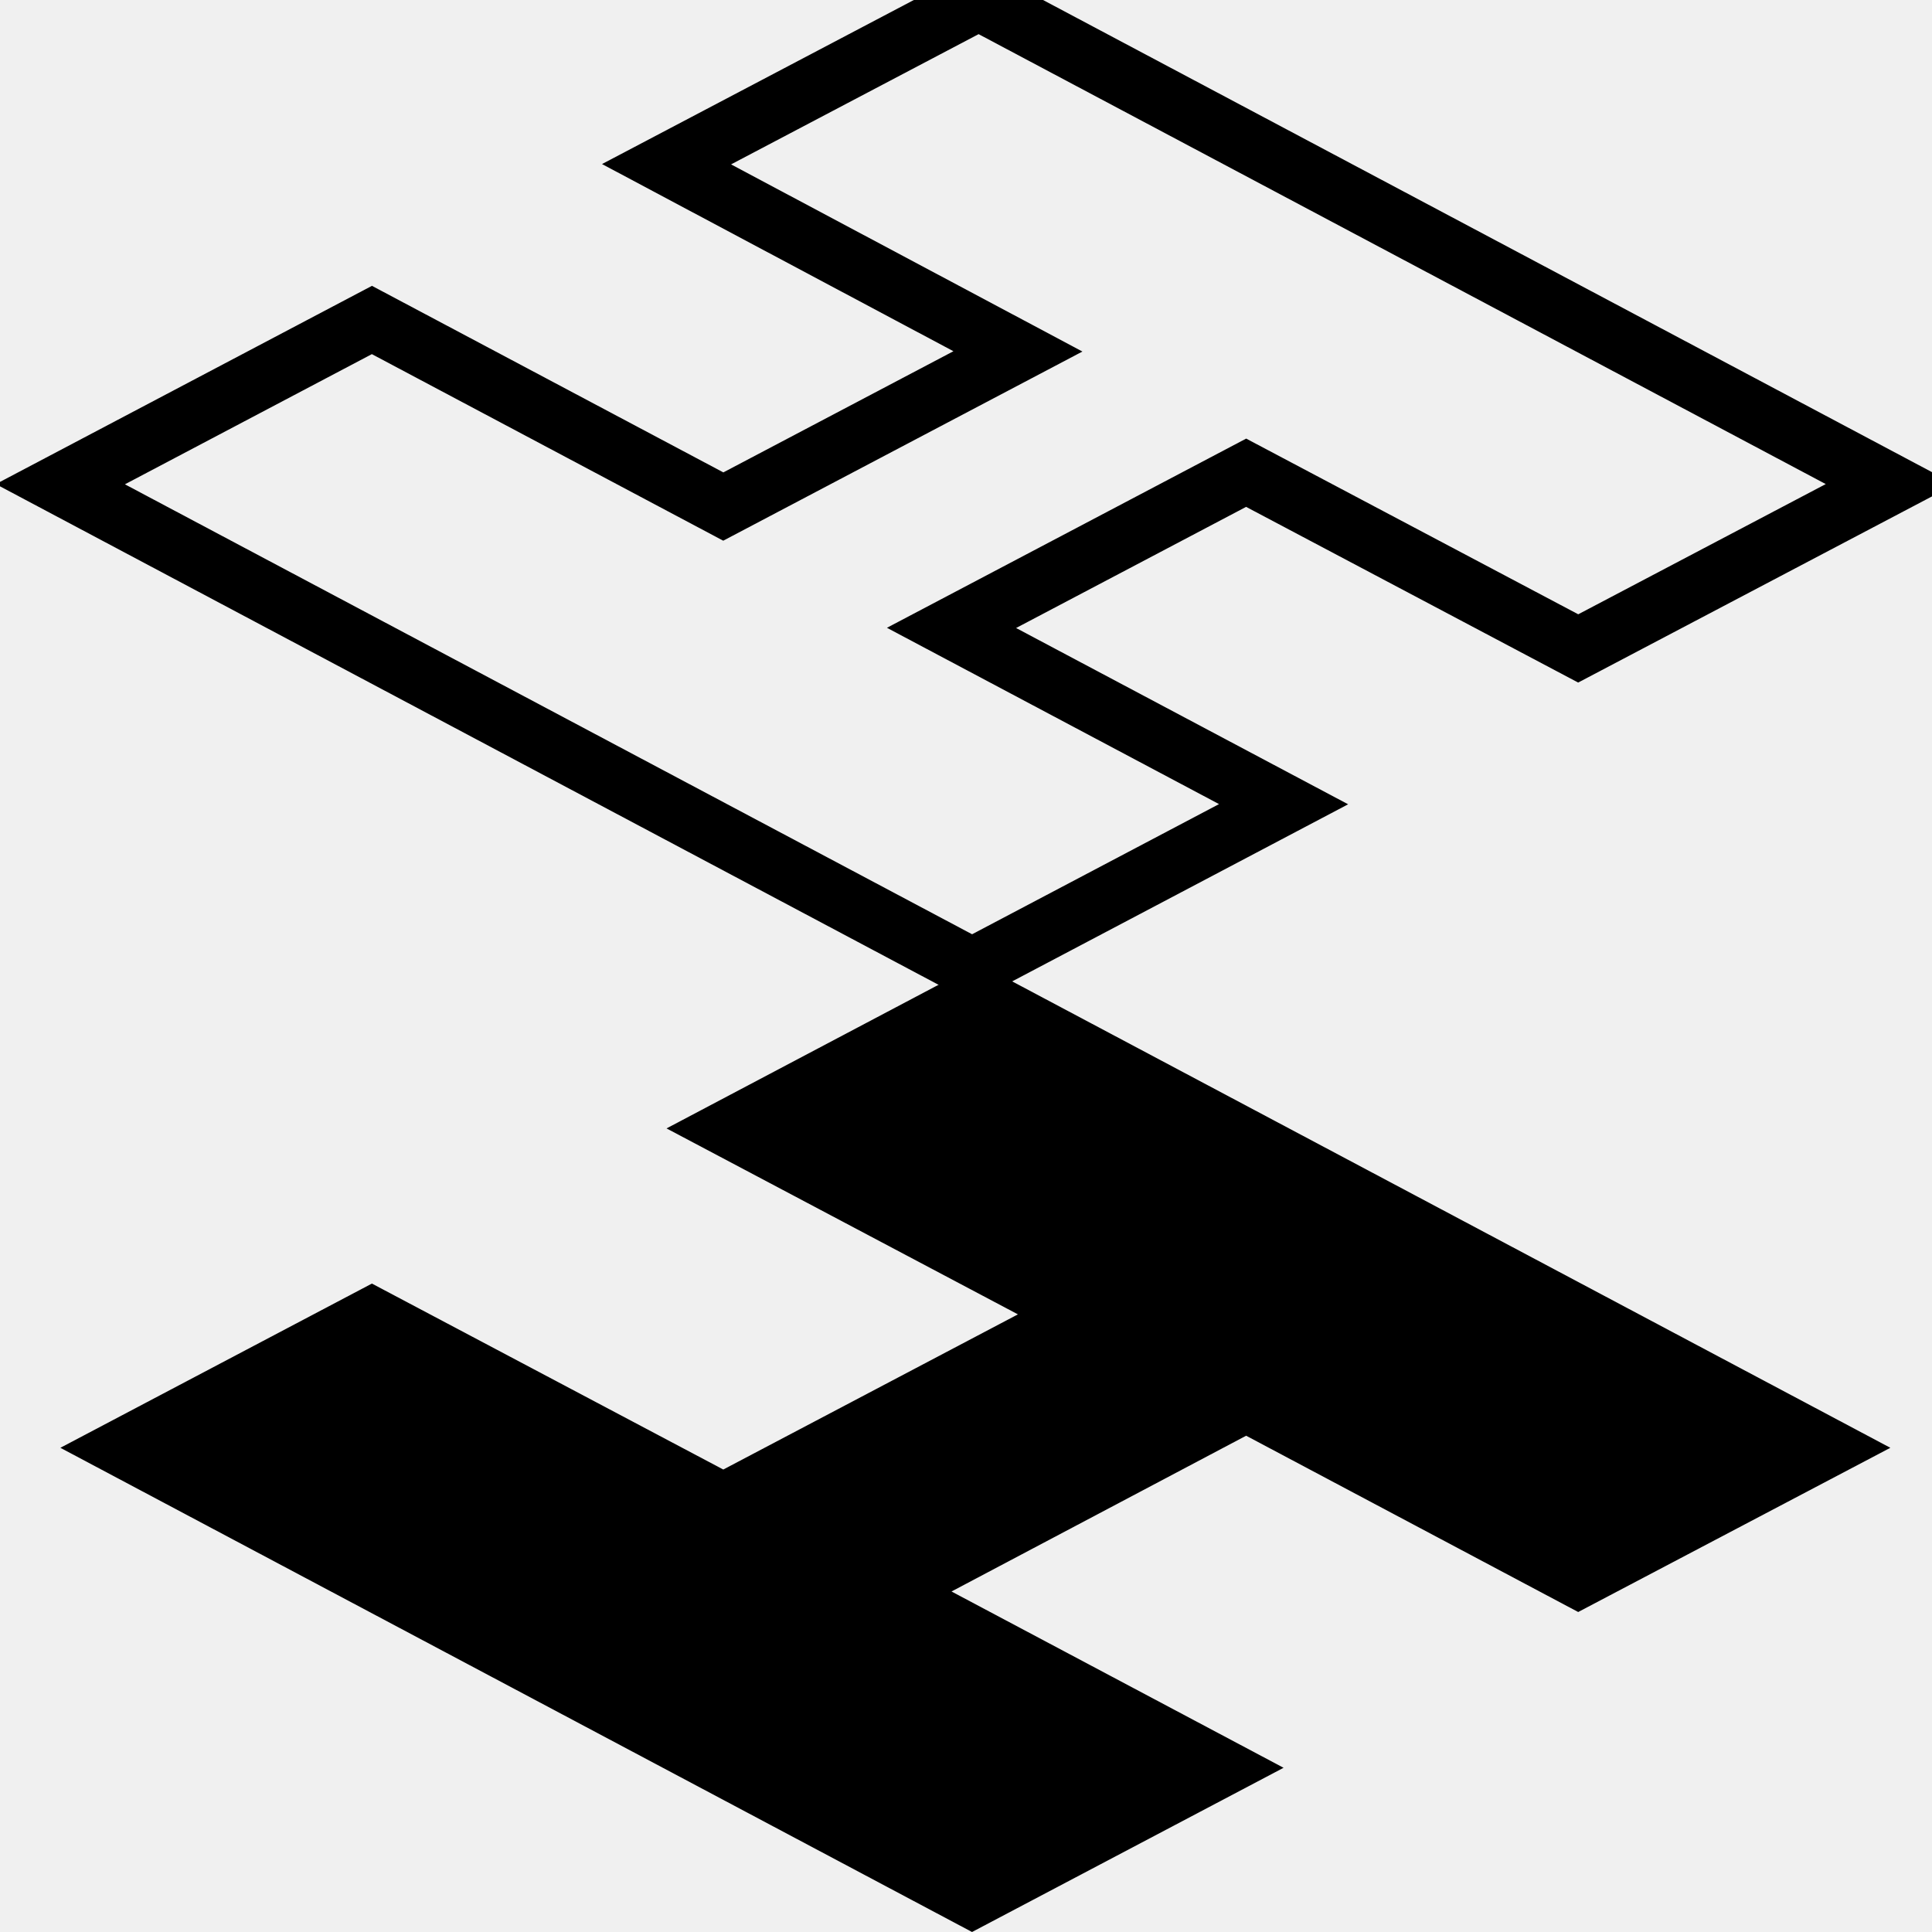
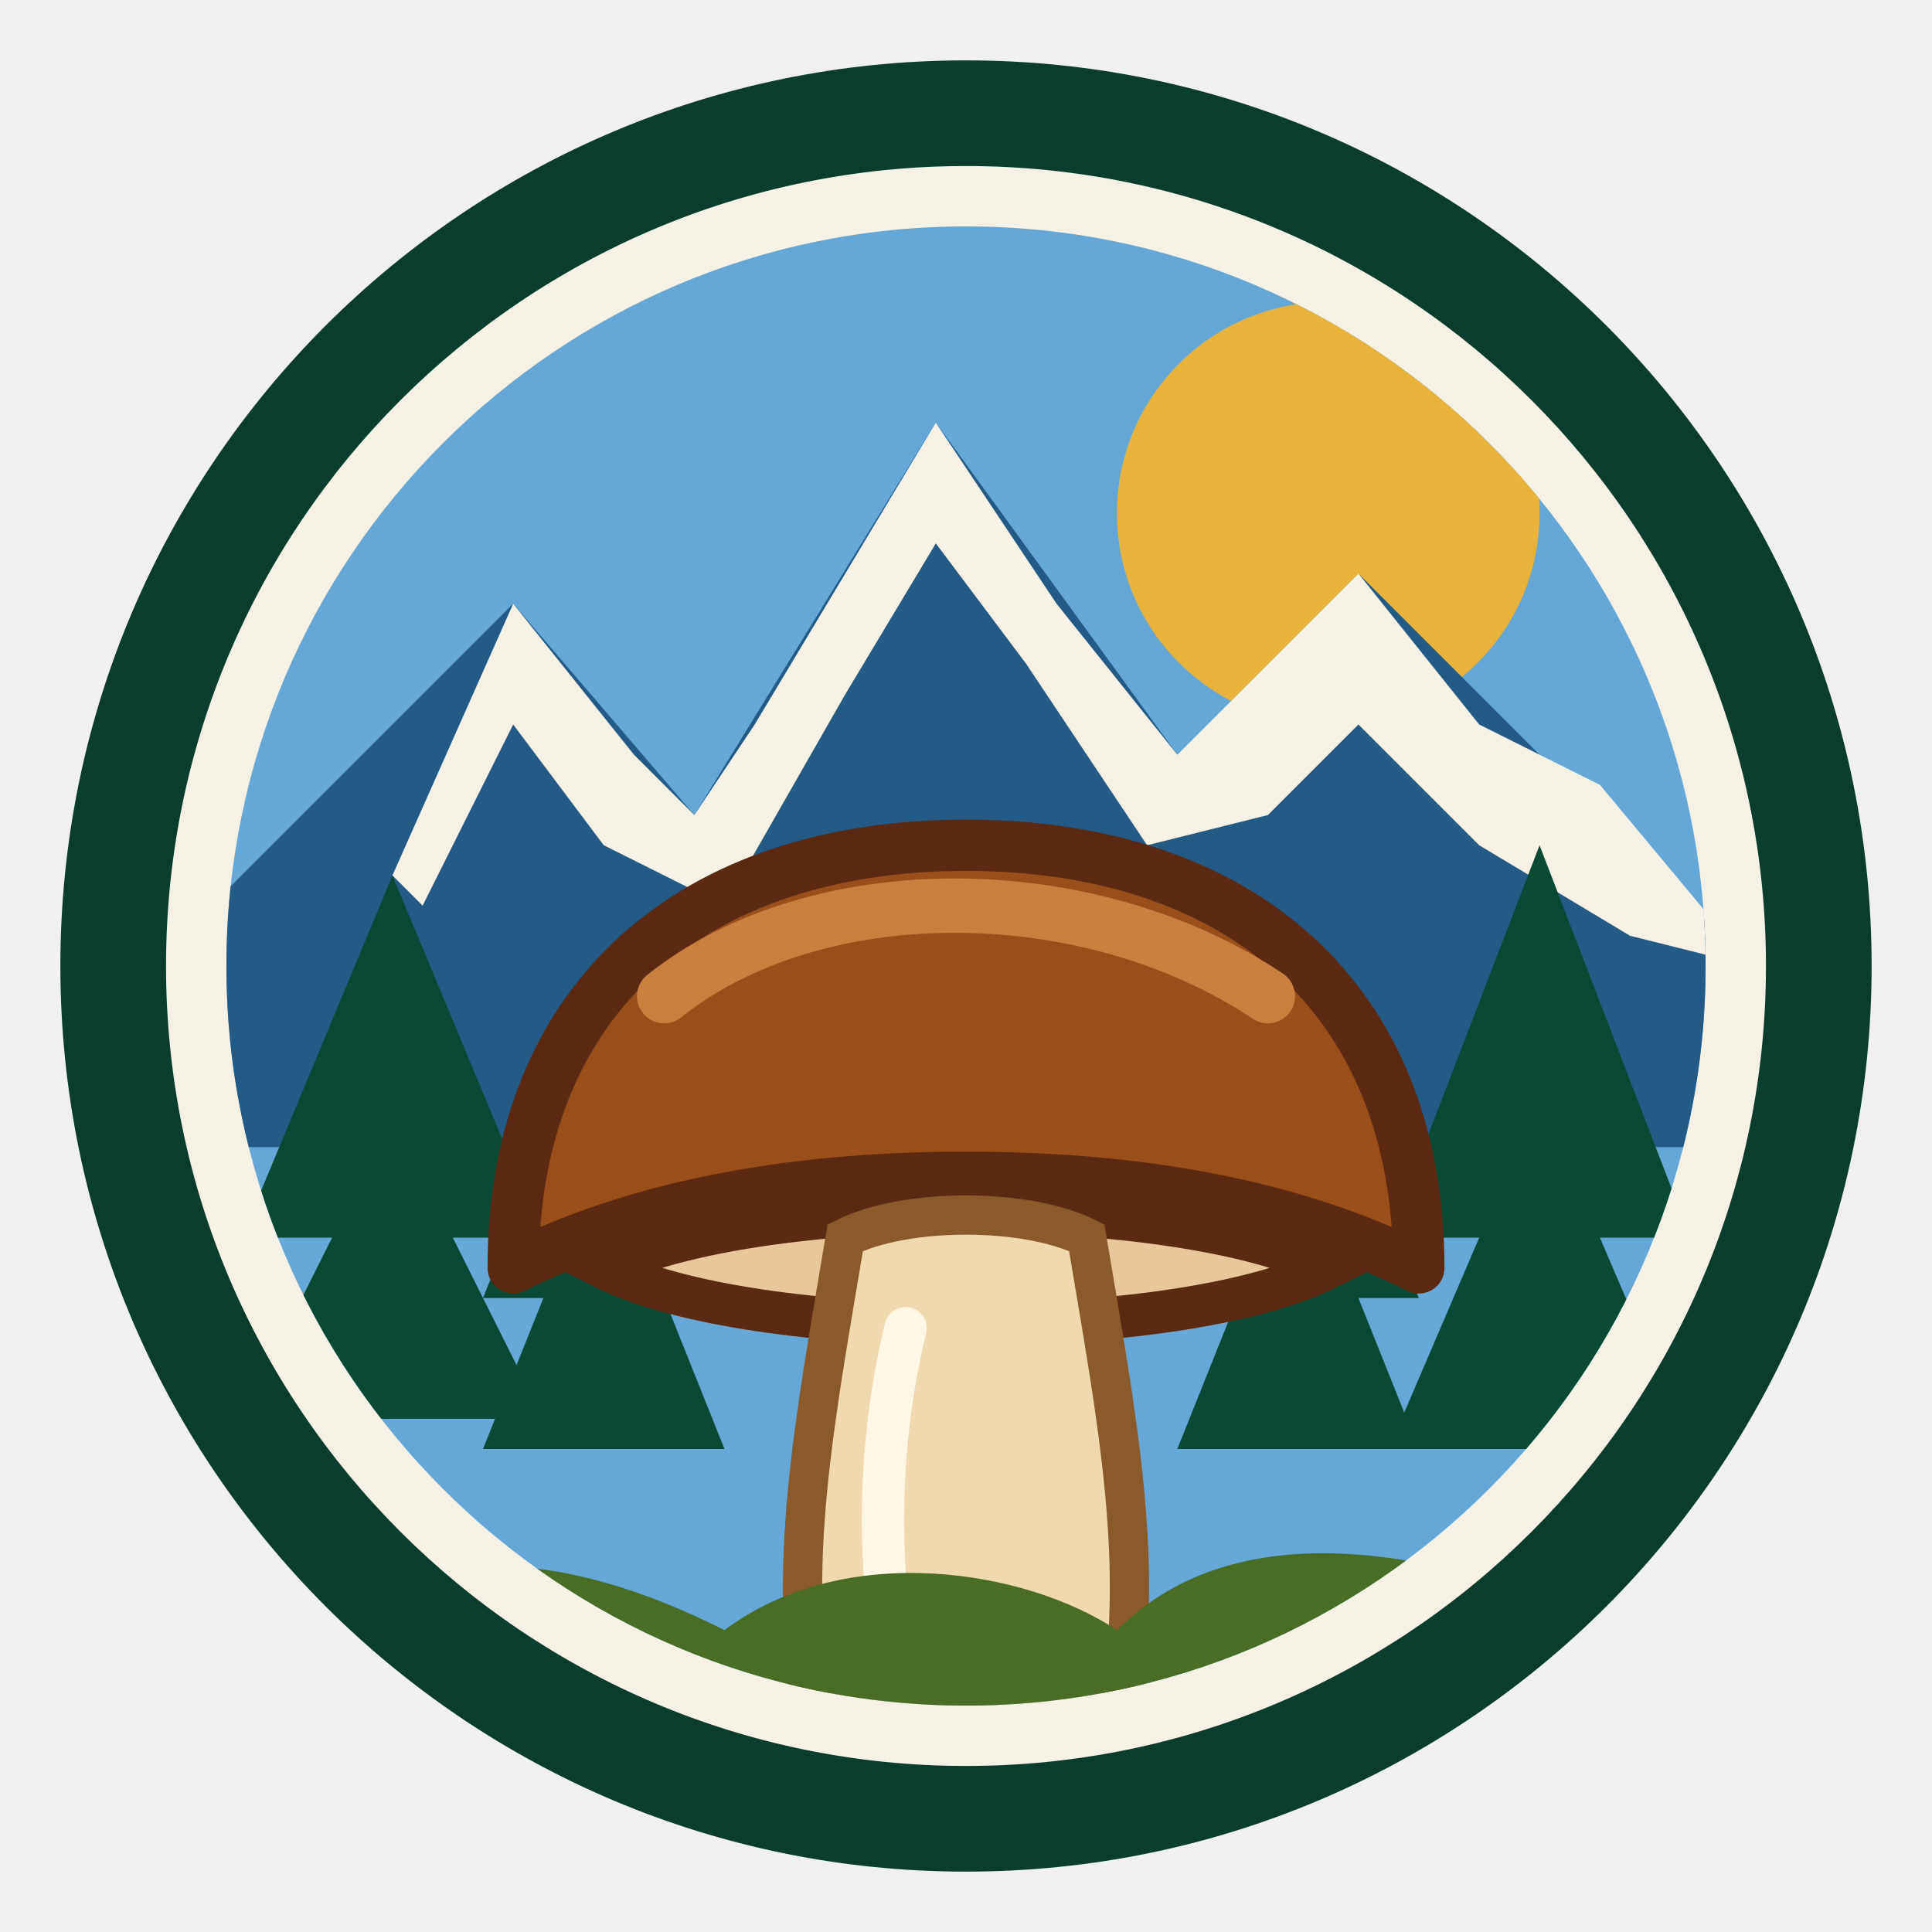
- <svg xmlns="http://www.w3.org/2000/svg" width="32" height="32" fill="none">
-   <style>
-     .stroke {
-       stroke: #000;
-     }
-     .fill {
-       fill: #000;
-     }
-     @media (prefers-color-scheme: dark) {
-       .stroke {
-         stroke: #fff;
-       }
-       .fill {
-         fill: #fff;
-       }
-     }
-   </style>
-   <path class="stroke" fill-rule="evenodd" d="M16.1 16.04 1 8.02 6.16 5.3l5.82 3.09 4.88-2.57-5.82-3.1L16.21 0l15.1 8.02-5.17 2.72-5.5-2.91-4.88 2.57 5.5 2.92-5.16 2.72Z" />
-   <path class="fill" fill-rule="evenodd" d="M16.1 32 1 23.98l5.16-2.72 5.82 3.08 4.88-2.57-5.82-3.08 5.17-2.73 15.1 8.02-5.17 2.72-5.5-2.92-4.88 2.58 5.5 2.92L16.1 32Z" />
+ <svg xmlns="http://www.w3.org/2000/svg" viewBox="0 0 64 64" role="img" aria-labelledby="title desc">
+   <circle cx="32" cy="32" r="30" fill="#0B3D2E" />
+   <circle cx="32" cy="32" r="26.5" fill="#F6F1E5" />
+   <defs>
+     <clipPath id="inner">
+       <circle cx="32" cy="32" r="24.5" />
+     </clipPath>
+   </defs>
+   <g clip-path="url(#inner)">
+     <rect x="7" y="7" width="50" height="50" fill="#65A8D8" />
+     <circle cx="44" cy="17" r="7" fill="#E9B33B" />
+     <path d="M6 31 L17 20 L23 27 L31 14 L39 25 L45 19 L58 32 L58 38 L6 38 Z" fill="#245B86" />
+     <path d="M13 29 L17 20 L21 25 L23 27 L25 24 L31 14 L35 20 L39 25 L41 23 L45 19 L49 24 L53 26 L58 32                          L54 31 L49 28 L45 24 L42 27 L38 28 L34 22 L31 18 L28 23 L24 30 L20 28 L17 24 L14 30 Z" fill="#F6F1E5" />
+     <g fill="#0A4A35">
+       <path d="M8 41 L13 29 L18 41 H15 L18 47 H8 L11 41 Z" />
+       <path d="M46 41 L51 28 L56 41 H53 L56 48 H46 L49 41 Z" />
+       <path d="M16 43 L20 33 L24 43 H22 L24 48 H16 L18 43 Z" />
+       <path d="M39 43 L43 33 L47 43 H45 L47 48 H39 L41 43 Z" />
+     </g>
+     <path d="M17 42 C17 33 23 28 32 28 C41 28 47 33 47 42                          C43 40 38 39 32 39 C26 39 21 40 17 42 Z" fill="#9A4E19" stroke="#5C2A12" stroke-width="1.7" stroke-linejoin="round" />
+     <path d="M22 33 C27 29 36 29 42 33" fill="none" stroke="#C9803F" stroke-width="1.8" stroke-linecap="round" />
+     <path d="M20 42 C25 39.5 39 39.5 44 42 C39 44.5 25 44.5 20 42 Z" fill="#E8C89A" stroke="#5C2A12" stroke-width="1.4" />
+     <path d="M28 41 C27 47 26 52 27 57 C29 59 35 59 37 57 C38 52 37 47 36 41                          C34 40 30 40 28 41 Z" fill="#F0D9AE" stroke="#8B5A2B" stroke-width="1.3" />
+     <path d="M30 44 C29 48 29 53 30 56" fill="none" stroke="#FFF7E6" stroke-width="1.4" stroke-linecap="round" />
+     <path d="M8 55 C14 50 20 52 24 54 C28 51 34 52 37 54 C41 50 48 51 56 55 L56 64 L8 64 Z" fill="#496D25" />
+   </g>
</svg>
